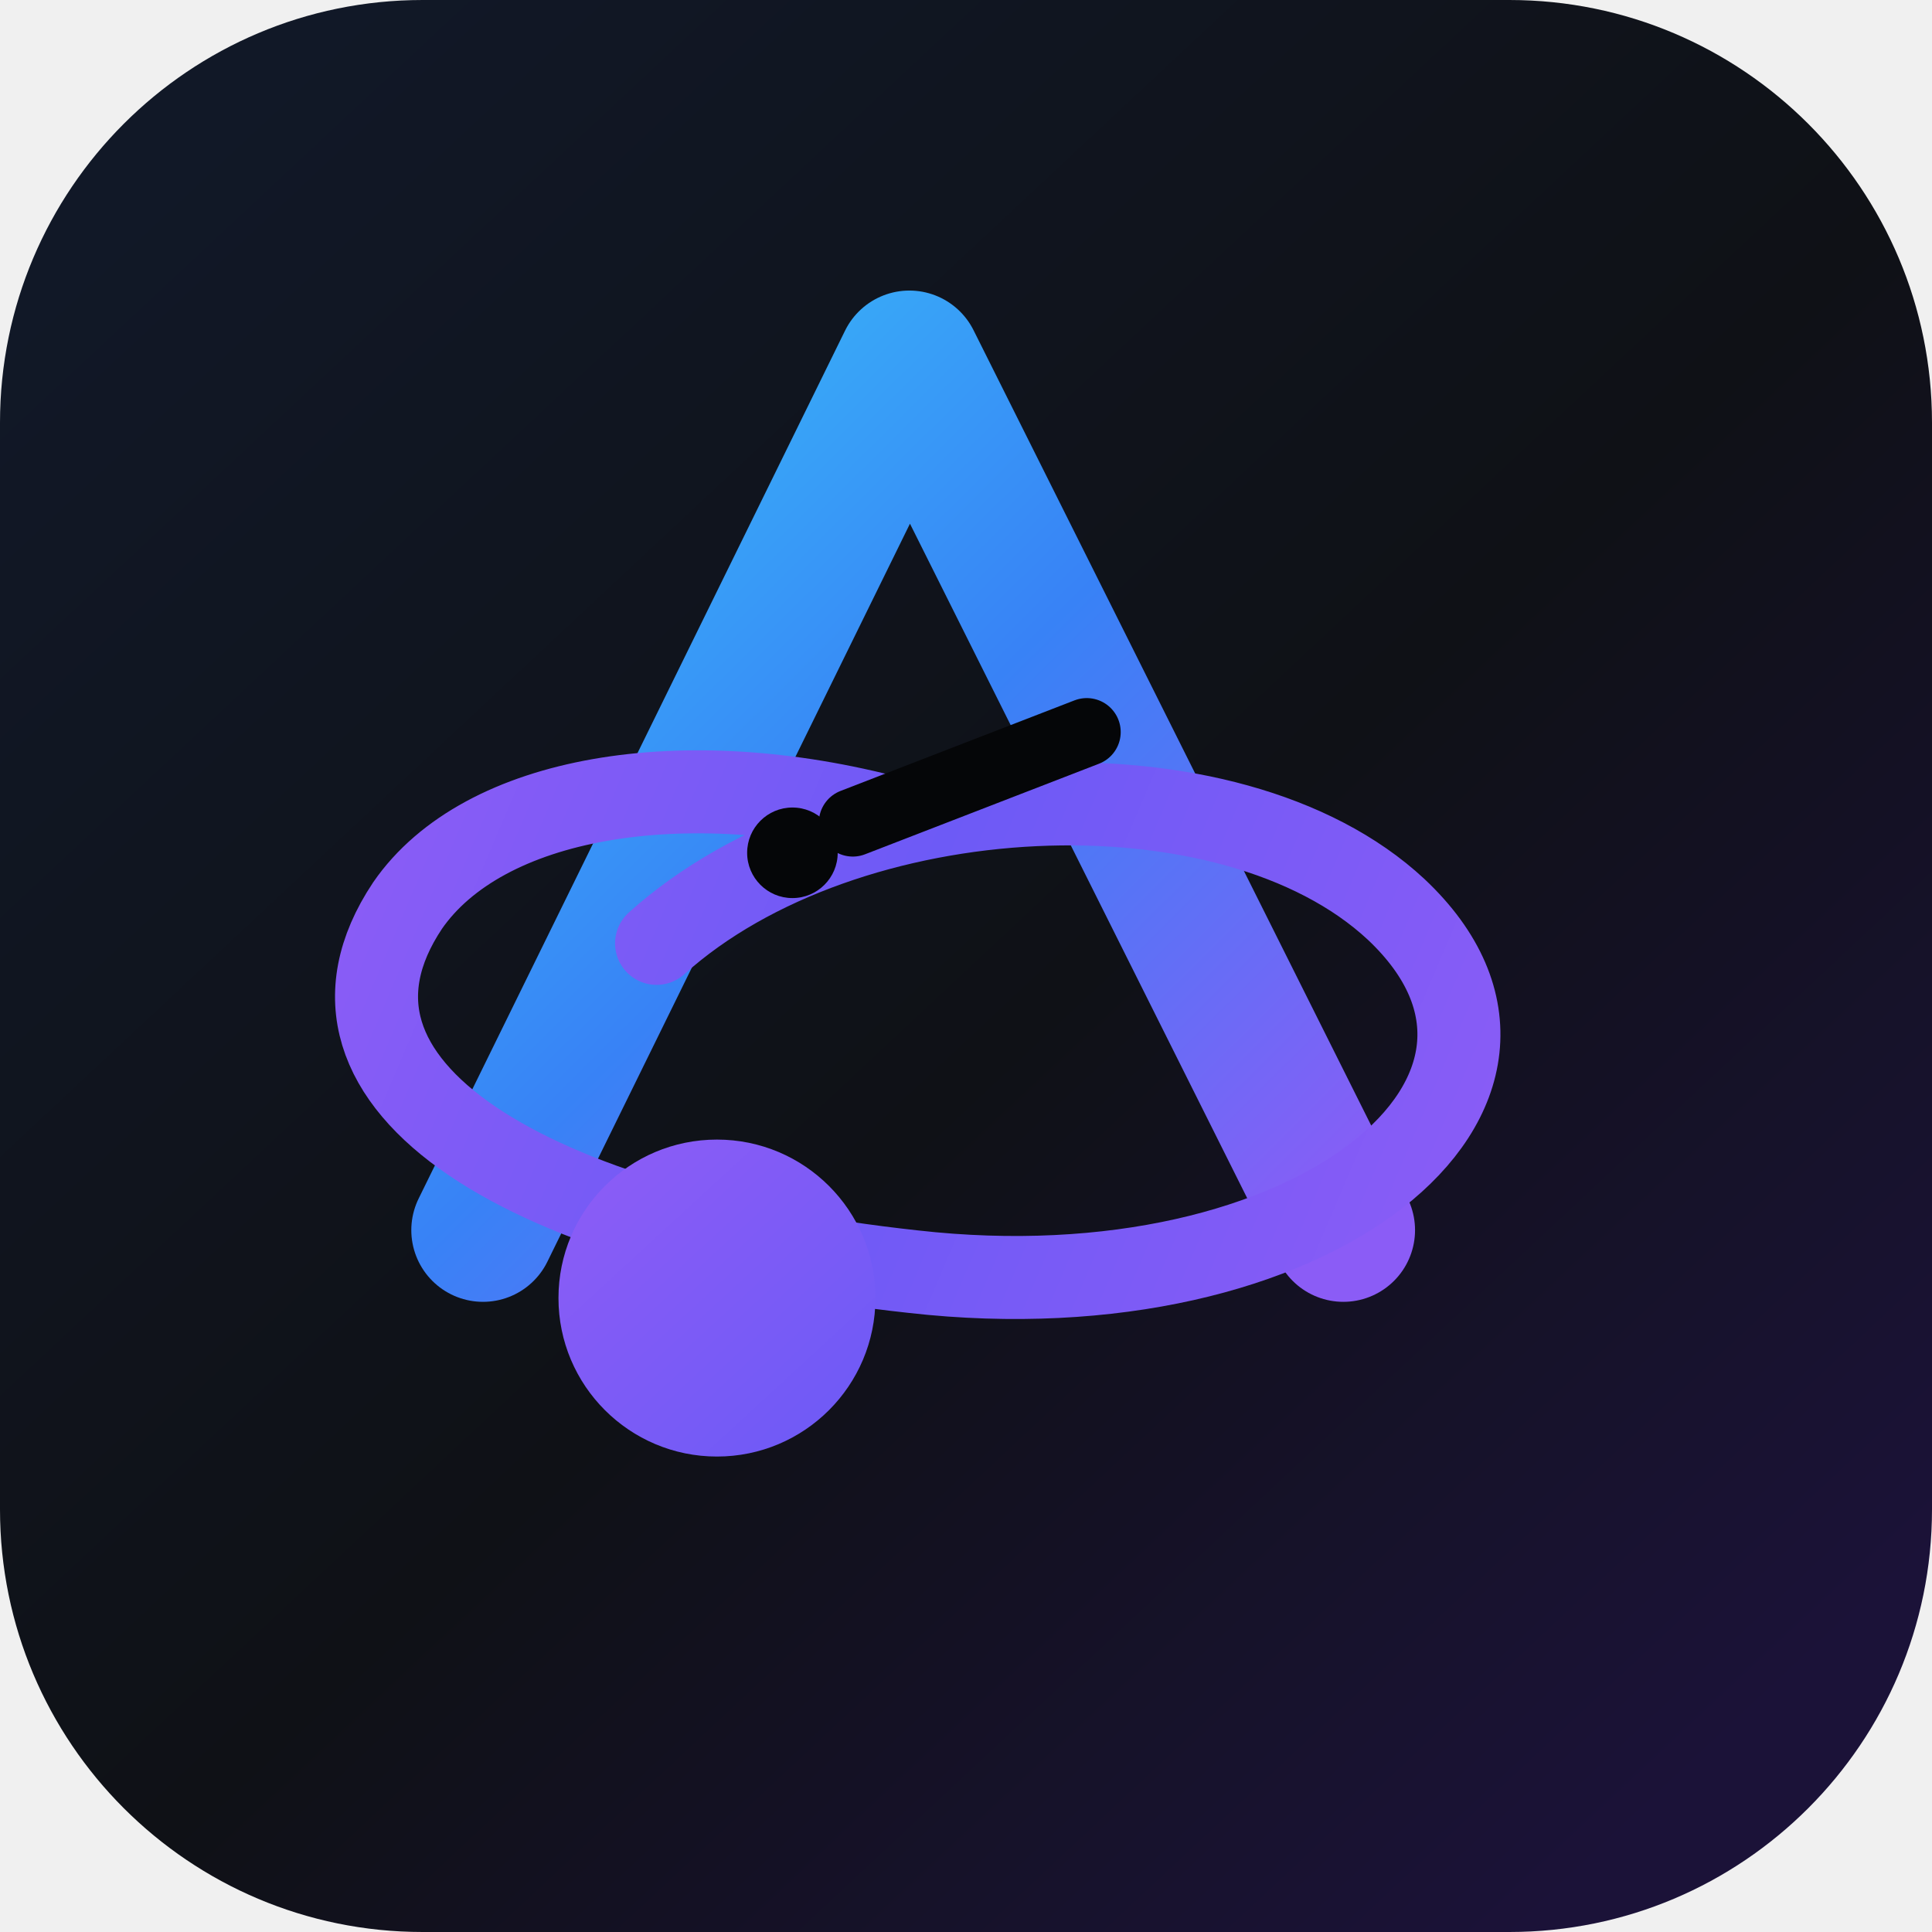
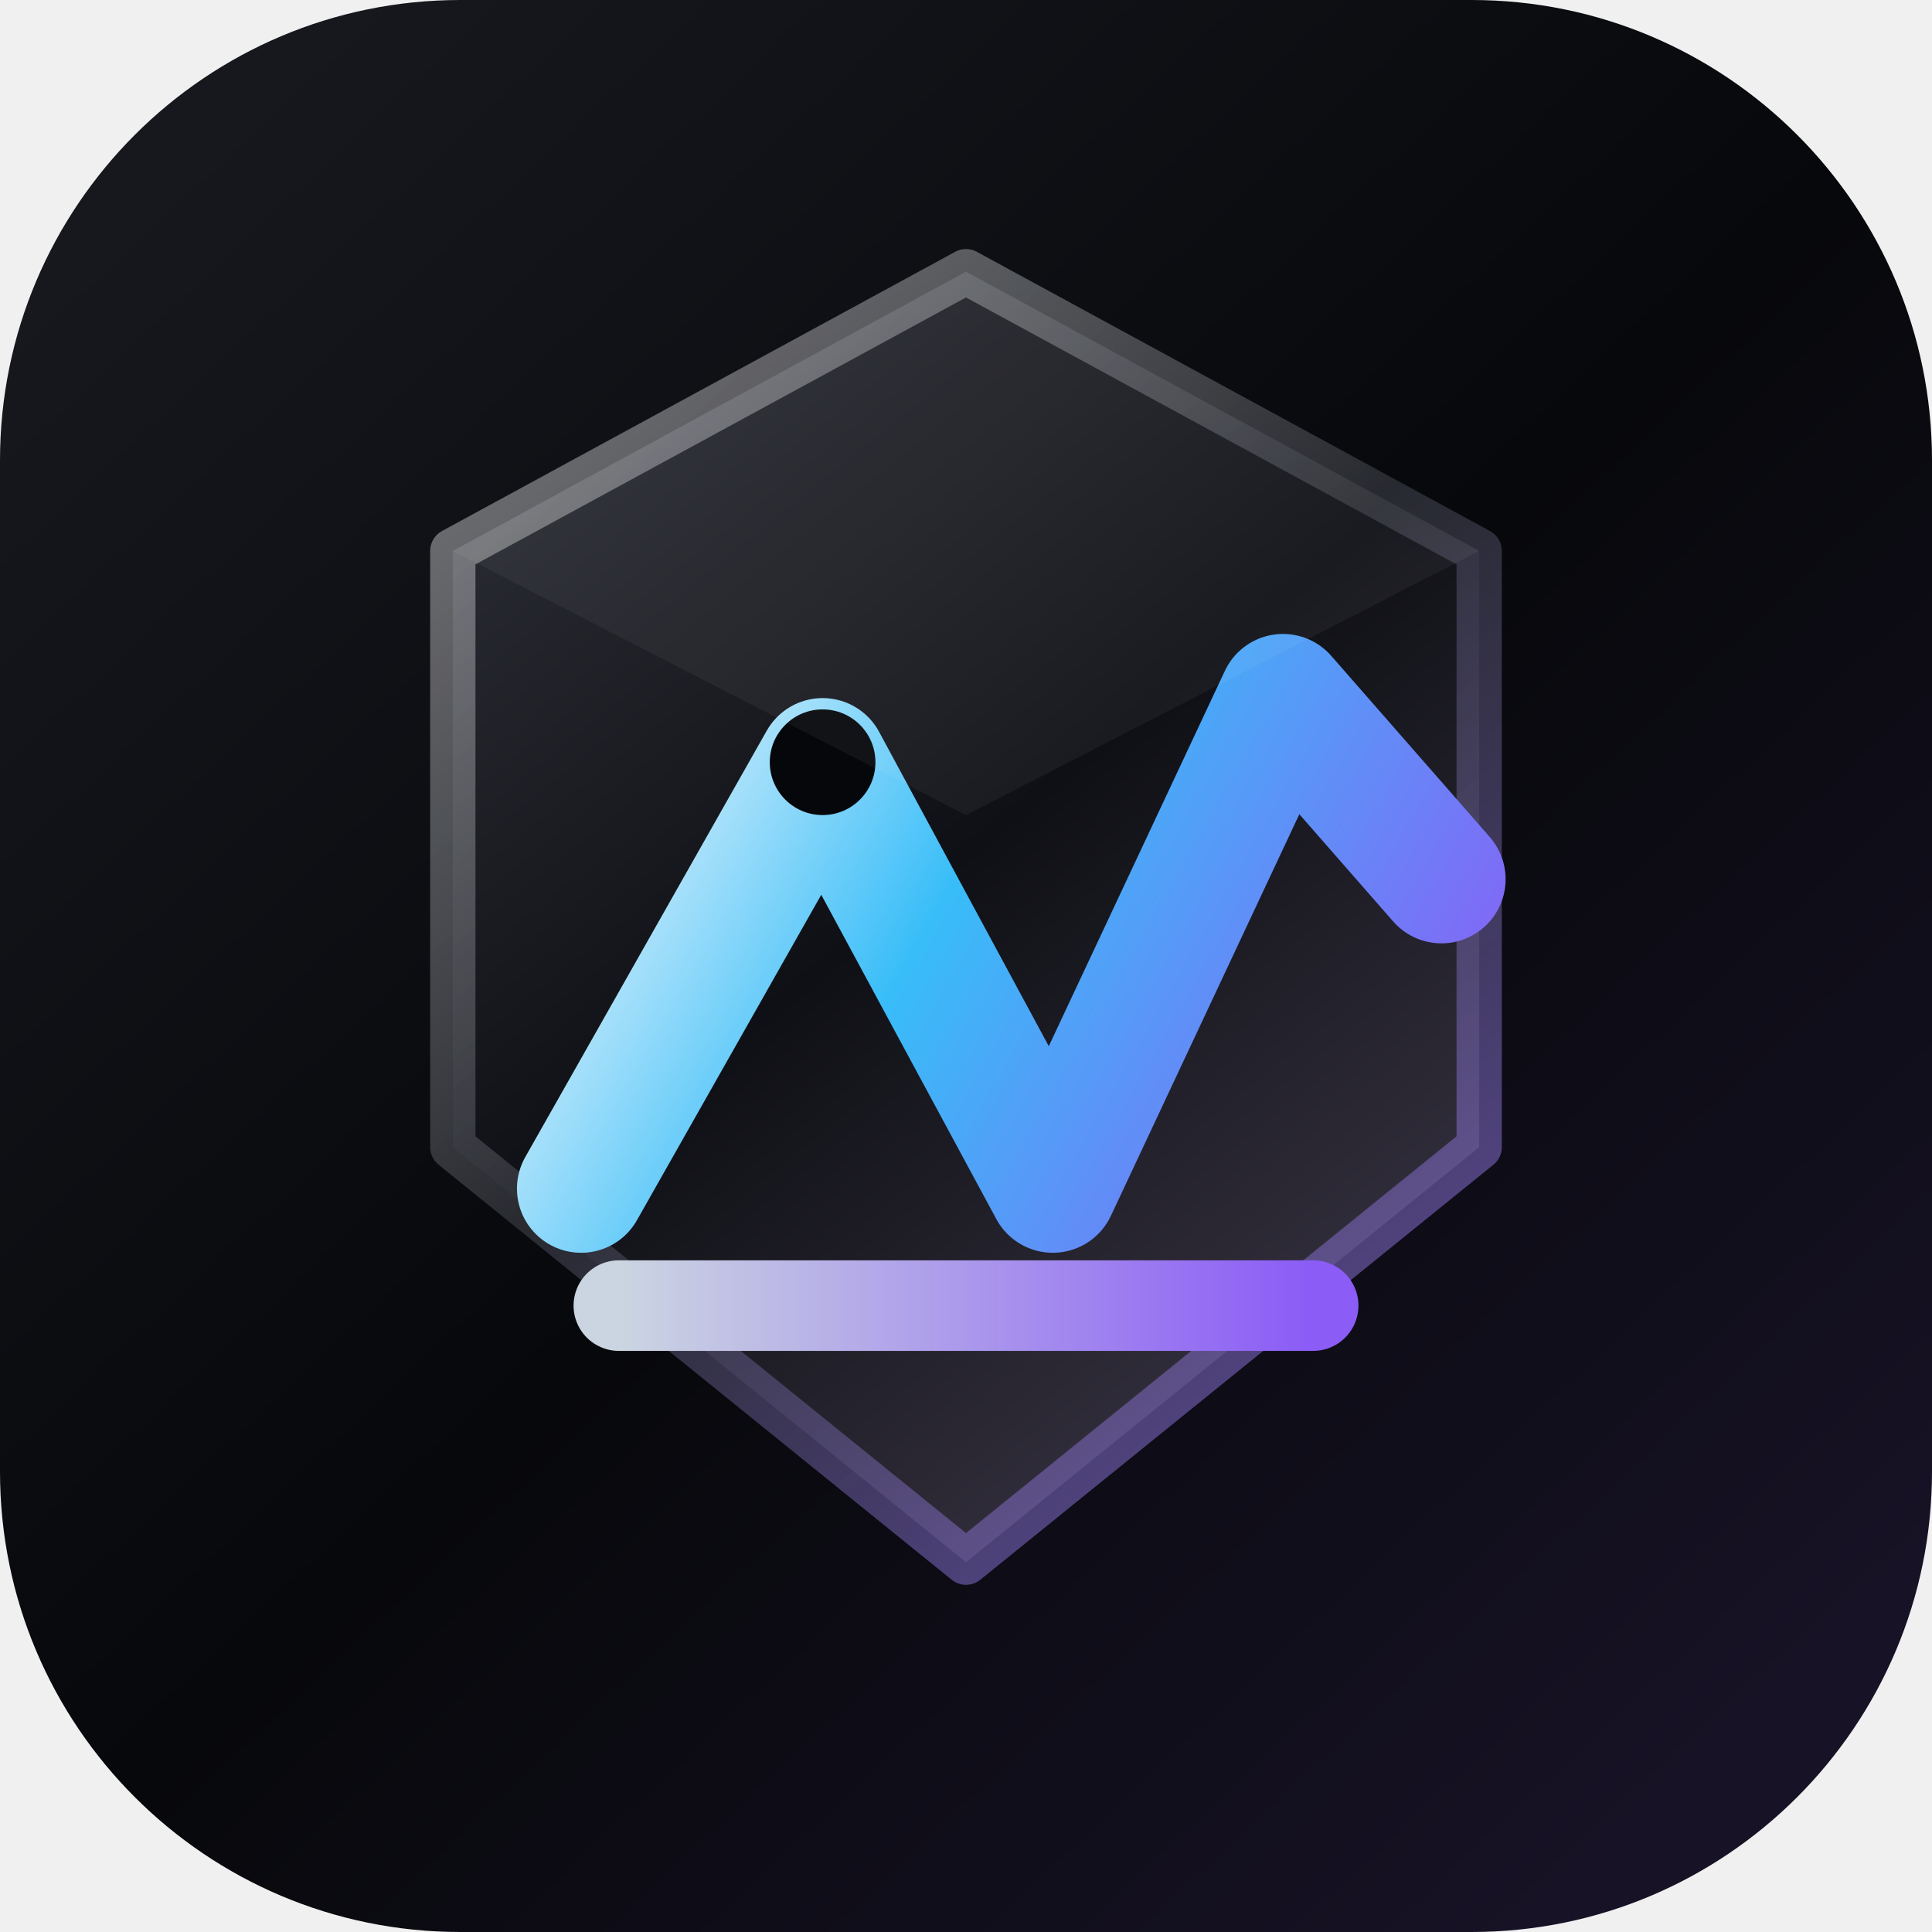
<svg xmlns="http://www.w3.org/2000/svg" width="512" height="512" viewBox="0 0 512 512" fill="none">
-   <rect width="512" height="512" rx="112" fill="url(#bg)" />
-   <path d="M128 326L241 96L356 326" stroke="url(#blue)" stroke-width="38" stroke-linecap="round" stroke-linejoin="round" />
-   <path d="M174 250C224 205 326 200 370 241C421 289 348 349 242 337C141 326 76 288 108 240C128 211 181 202 237 217" stroke="url(#purple)" stroke-width="22" stroke-linecap="round" />
-   <circle cx="190" cy="344" r="42" fill="url(#dot)" />
-   <circle cx="210" cy="226" r="12" fill="#050608" />
-   <path d="M226 218L288 194" stroke="#050608" stroke-width="18" stroke-linecap="round" />
+   <rect width="512" height="512" rx="122" fill="url(#bg)" />
+   <path d="M256 72L392 146V304L256 414L120 304V146L256 72Z" fill="url(#metal)" stroke="url(#border)" stroke-width="12" stroke-linejoin="round" />
+   <path d="M154 315L218 202L279 315L340 185L382 233" stroke="url(#prism)" stroke-width="34" stroke-linecap="round" stroke-linejoin="round" />
+   <path d="M164 346H348" stroke="url(#line)" stroke-width="24" stroke-linecap="round" />
+   <circle cx="218" cy="202" r="14" fill="#06070B" />
+   <path d="M256 72L392 146L256 216L120 146L256 72Z" fill="#FFFFFF" opacity="0.05" />
  <defs>
    <linearGradient id="bg" x1="46" y1="42" x2="448" y2="472" gradientUnits="userSpaceOnUse">
-       <stop stop-color="#111827" />
-       <stop offset="0.55" stop-color="#0F1116" />
-       <stop offset="1" stop-color="#1B1238" />
+       <stop stop-color="#16181E" />
+       <stop offset="0.52" stop-color="#07080B" />
+       <stop offset="1" stop-color="#171225" />
    </linearGradient>
-     <linearGradient id="blue" x1="128" y1="96" x2="356" y2="326" gradientUnits="userSpaceOnUse">
-       <stop stop-color="#38BDF8" />
-       <stop offset="0.48" stop-color="#3882F6" />
+     <linearGradient id="metal" x1="145" y1="108" x2="366" y2="382" gradientUnits="userSpaceOnUse">
+       <stop stop-color="#2A2C33" />
+       <stop offset="0.46" stop-color="#0F1015" />
+       <stop offset="1" stop-color="#3A3545" />
+     </linearGradient>
+     <linearGradient id="border" x1="134" y1="102" x2="376" y2="386" gradientUnits="userSpaceOnUse">
+       <stop stop-color="#F4F4F5" stop-opacity="0.42" />
+       <stop offset="0.46" stop-color="#51545D" stop-opacity="0.44" />
+       <stop offset="1" stop-color="#9B7CFF" stop-opacity="0.55" />
+     </linearGradient>
+     <linearGradient id="prism" x1="154" y1="185" x2="382" y2="315" gradientUnits="userSpaceOnUse">
+       <stop stop-color="#F8FAFC" />
+       <stop offset="0.42" stop-color="#38BDF8" />
      <stop offset="1" stop-color="#8B5CF6" />
    </linearGradient>
-     <linearGradient id="purple" x1="96" y1="212" x2="394" y2="339" gradientUnits="userSpaceOnUse">
-       <stop stop-color="#8B5CF6" />
-       <stop offset="0.45" stop-color="#6D5AF6" />
+     <linearGradient id="line" x1="164" y1="346" x2="348" y2="346" gradientUnits="userSpaceOnUse">
+       <stop stop-color="#CBD5E1" />
      <stop offset="1" stop-color="#8B5CF6" />
-     </linearGradient>
-     <linearGradient id="dot" x1="160" y1="306" x2="229" y2="381" gradientUnits="userSpaceOnUse">
-       <stop stop-color="#8B5CF6" />
-       <stop offset="1" stop-color="#6D5AF6" />
    </linearGradient>
  </defs>
</svg>
